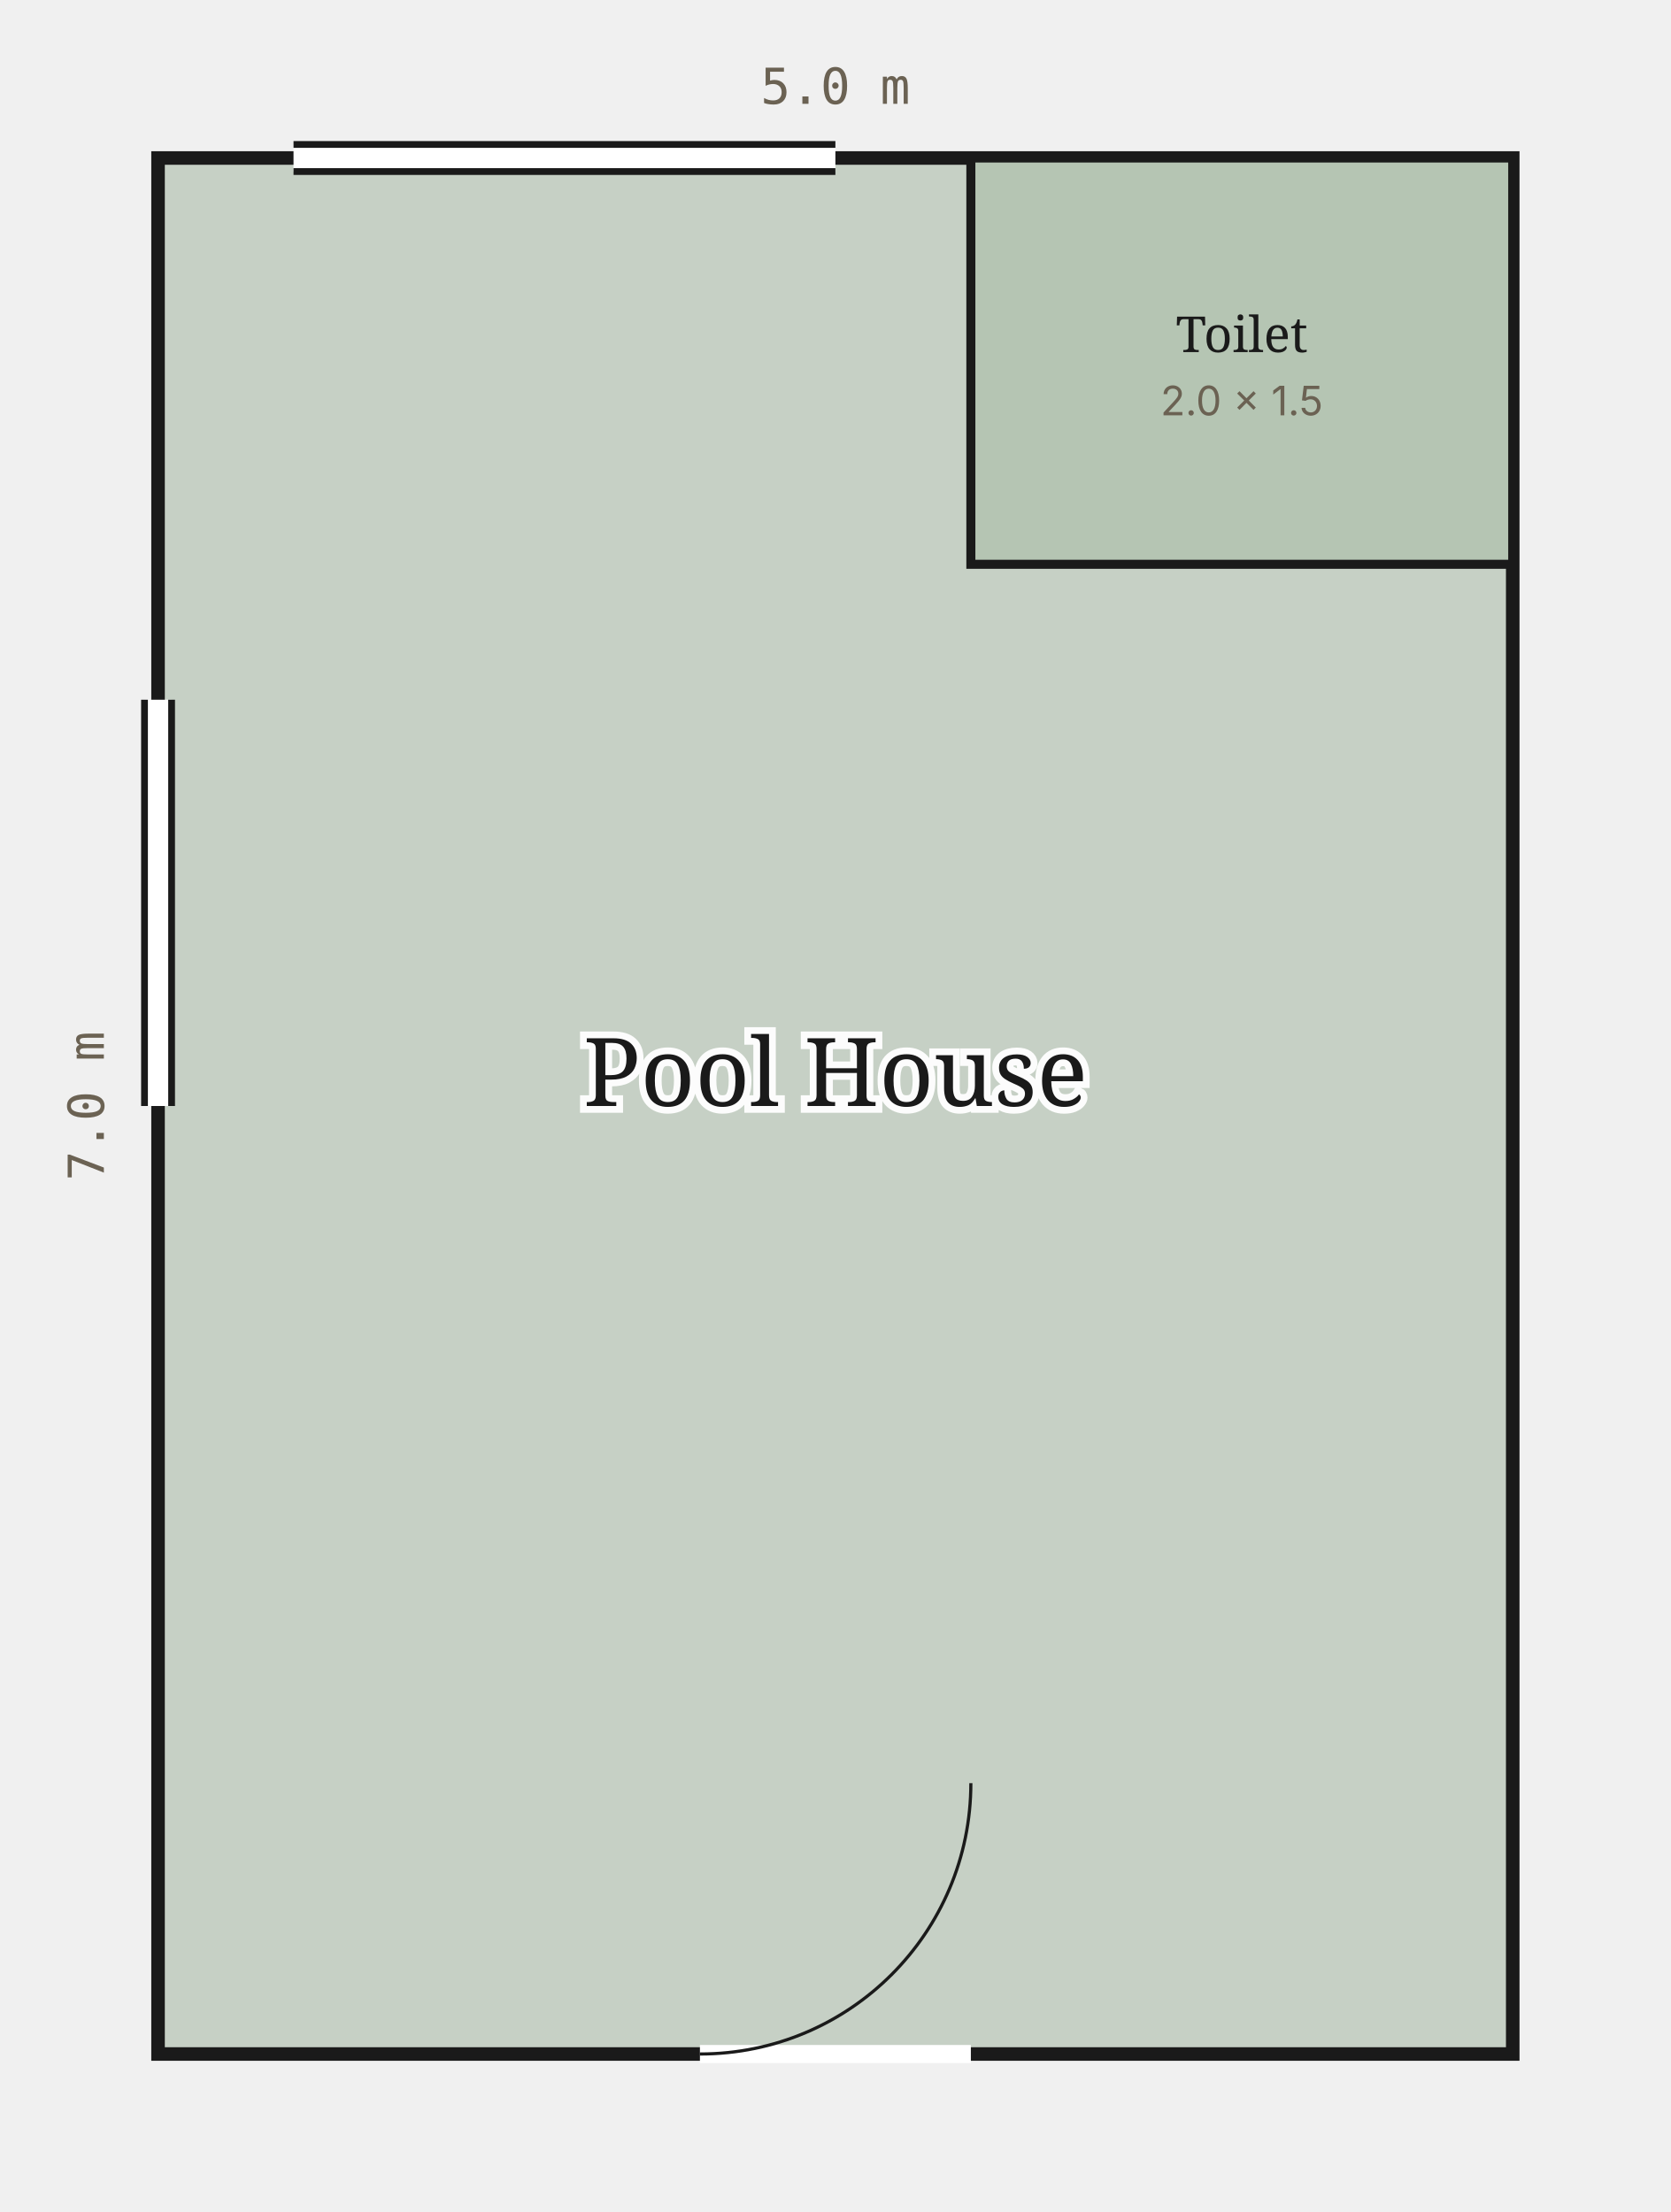
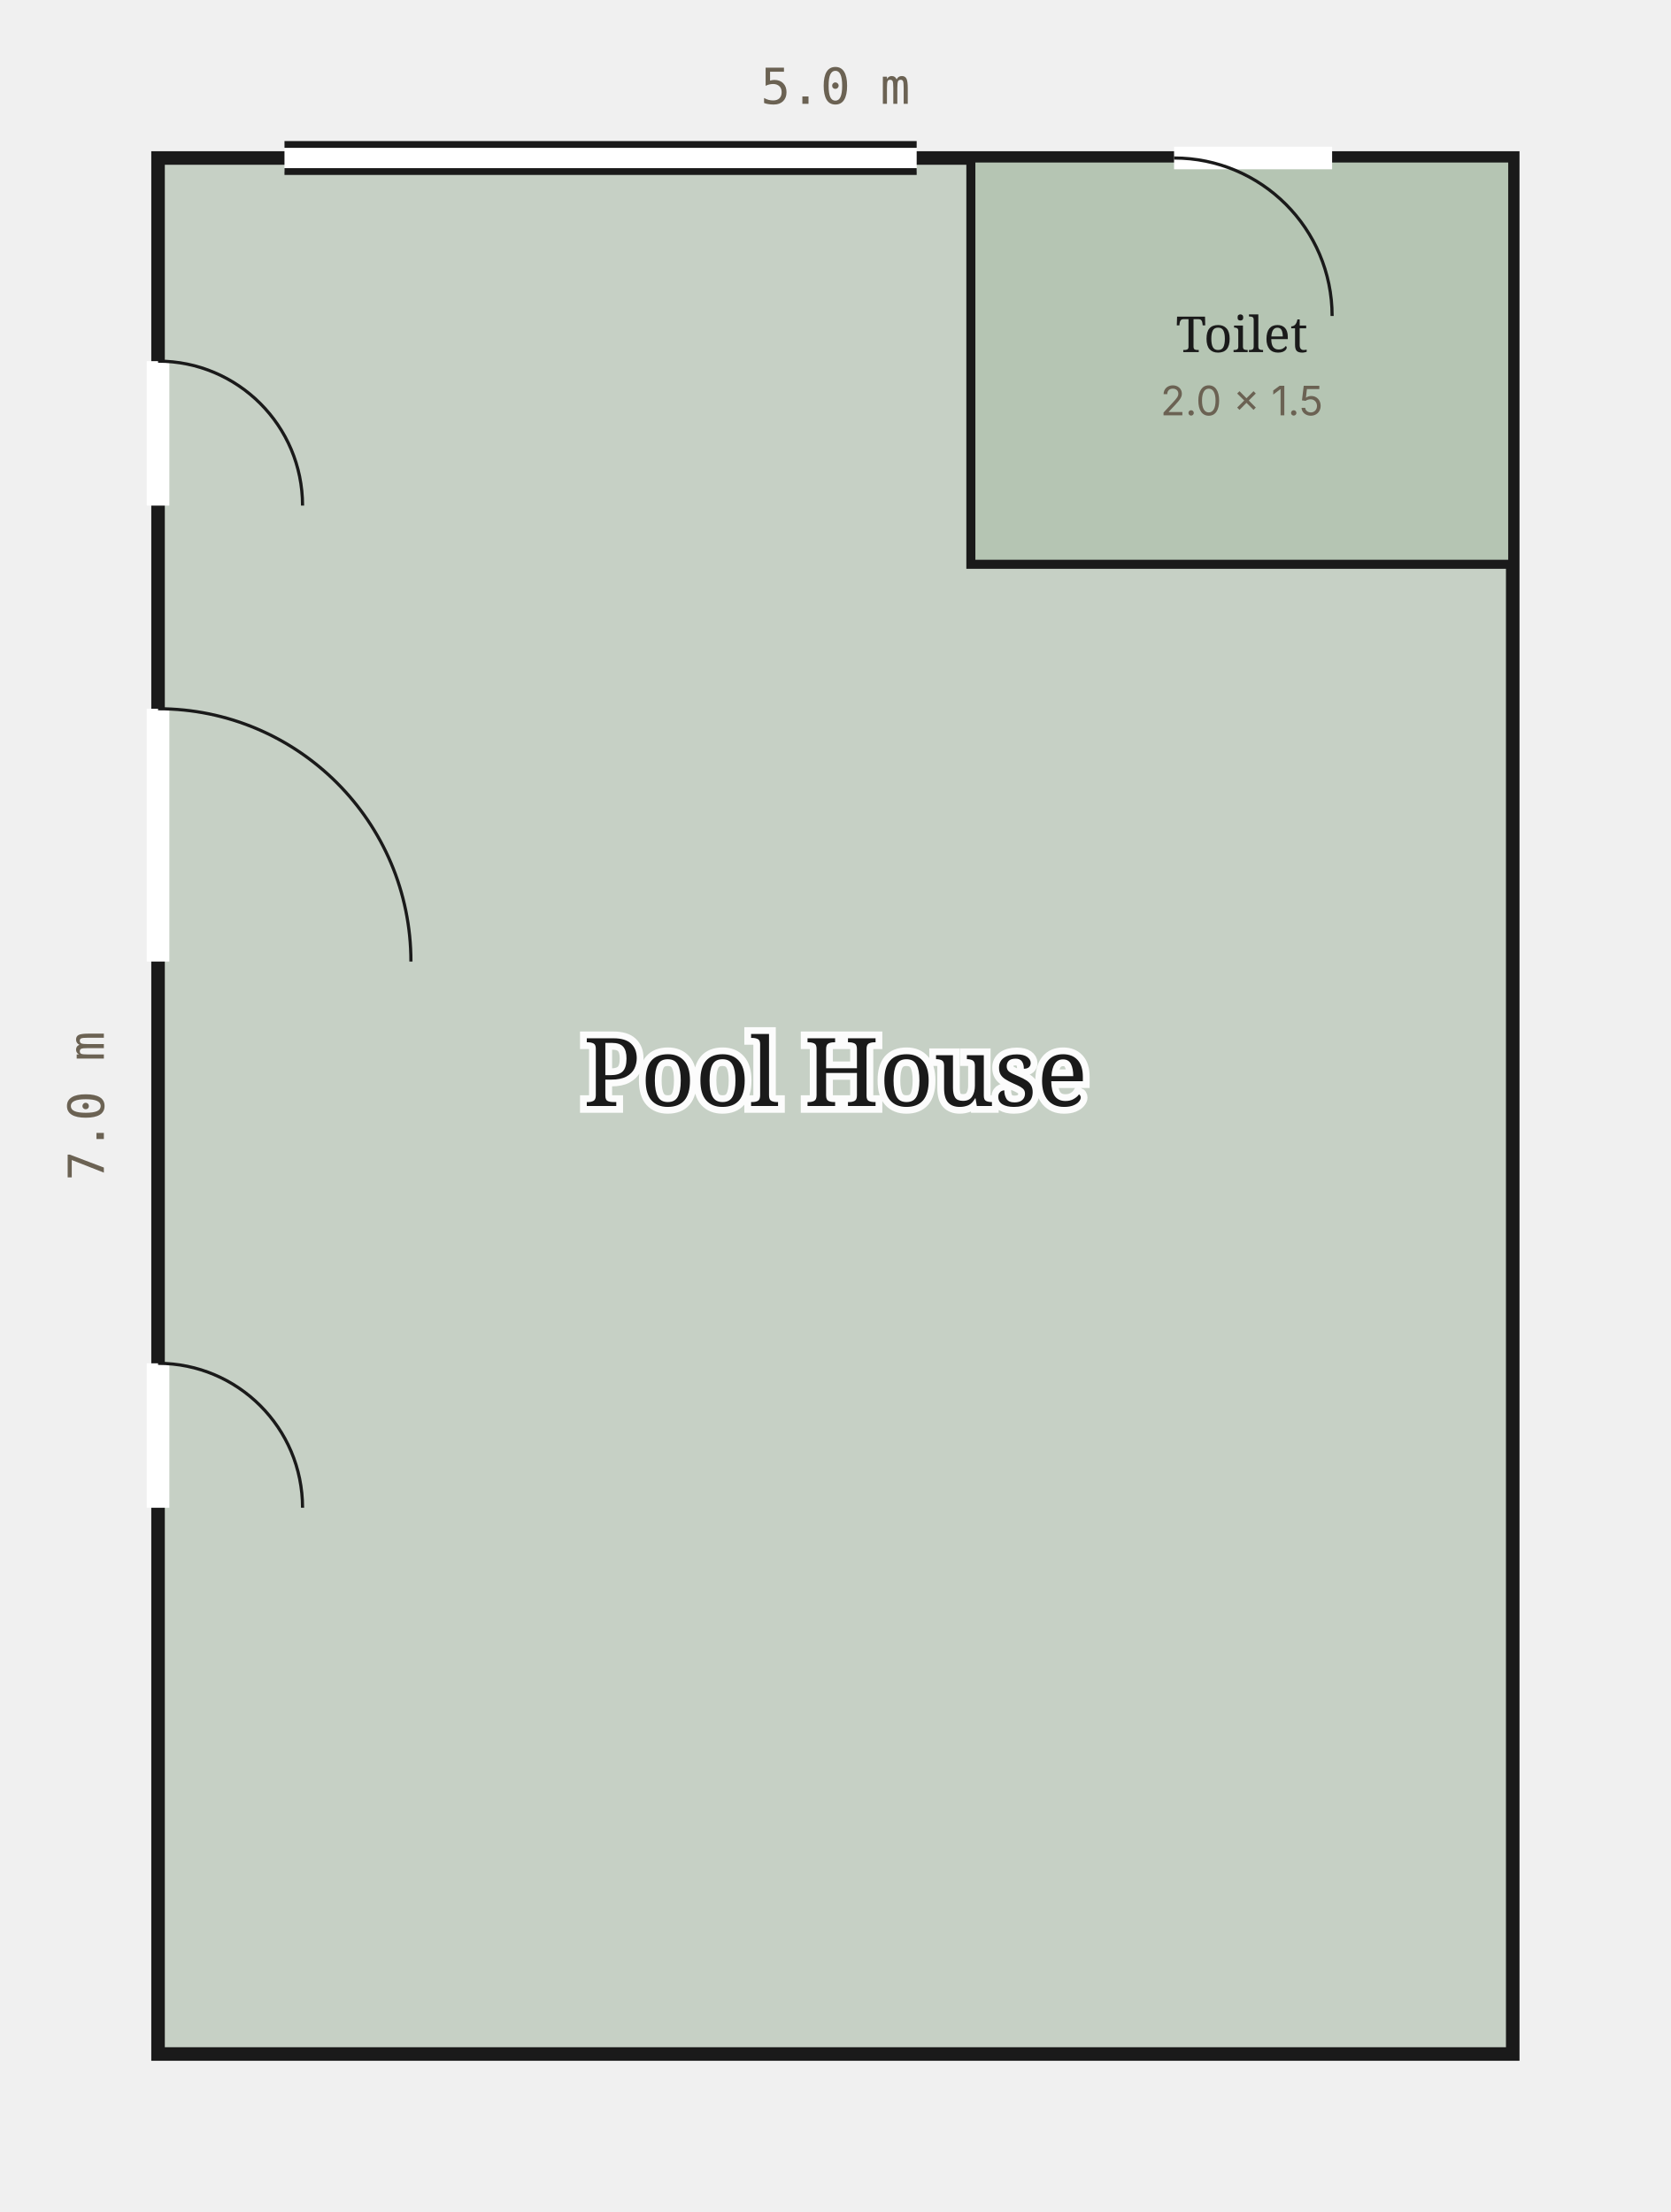
<svg xmlns="http://www.w3.org/2000/svg" class="svg-room" viewBox="0 0 370 490" preserveAspectRatio="xMidYMid meet">
  <g class="walls">
    <rect x="35" y="35" width="300" height="420" fill="#c6d0c5" stroke="#1a1a1a" stroke-width="3" />
    <rect x="215" y="35" width="120" height="90" fill="#b5c5b3" stroke="#1a1a1a" stroke-width="2" />
  </g>
  <g class="openings">
-     <line x1="155" y1="455" x2="215" y2="455" stroke="#fff" stroke-width="4" />
-     <path d="M155,455 A60,60 0 0,0 215,395" fill="none" stroke="#1a1a1a" stroke-width="0.7" />
-     <line x1="65" y1="35" x2="185" y2="35" stroke="#fff" stroke-width="6" />
-     <line x1="65" y1="32" x2="185" y2="32" stroke="#1a1a1a" stroke-width="1.5" />
-     <line x1="65" y1="38" x2="185" y2="38" stroke="#1a1a1a" stroke-width="1.5" />
-     <line x1="35" y1="155" x2="35" y2="245" stroke="#fff" stroke-width="6" />
-     <line x1="32" y1="155" x2="32" y2="245" stroke="#1a1a1a" stroke-width="1.5" />
-     <line x1="38" y1="155" x2="38" y2="245" stroke="#1a1a1a" stroke-width="1.5" />
+     <line x1="63" y1="35" x2="203" y2="35" stroke="#fff" stroke-width="6" />
+     <line x1="63" y1="32" x2="203" y2="32" stroke="#1a1a1a" stroke-width="1.5" />
+     <line x1="63" y1="38" x2="203" y2="38" stroke="#1a1a1a" stroke-width="1.5" />
+     <line x1="260" y1="35" x2="295" y2="35" stroke="#fff" stroke-width="5" />
+     <path d="M260,35 A35,35 0 0,1 295,70" fill="none" stroke="#1a1a1a" stroke-width="0.7" />
+     <line x1="35" y1="80" x2="35" y2="112" stroke="#fff" stroke-width="5" />
+     <path d="M35,80 A32,32 0 0,1 67,112" fill="none" stroke="#1a1a1a" stroke-width="0.7" />
+     <line x1="35" y1="157" x2="35" y2="213" stroke="#fff" stroke-width="5" />
+     <path d="M35,157 A56,56 0 0,1 91,213" fill="none" stroke="#1a1a1a" stroke-width="0.7" />
+     <line x1="35" y1="302" x2="35" y2="334" stroke="#fff" stroke-width="5" />
+     <path d="M35,302 A32,32 0 0,1 67,334" fill="none" stroke="#1a1a1a" stroke-width="0.7" />
  </g>
  <g class="dims" font-family="JetBrains Mono,monospace" font-size="11" fill="#6b6253">
    <text x="185" y="23" text-anchor="middle">5.0 m</text>
    <text x="23" y="245" text-anchor="middle" transform="rotate(-90 23 245)">7.0 m</text>
    <text x="275" y="78" text-anchor="middle" font-family="Cormorant Garamond,serif" font-size="11" fill="#1a1a1a" font-weight="500">Toilet</text>
    <text x="275" y="92" text-anchor="middle" font-family="-apple-system" font-size="9" fill="#6b6253">2.0 × 1.5</text>
  </g>
  <g class="labels">
    <text x="185" y="245" text-anchor="middle" font-family="Cormorant Garamond,serif" font-size="21" fill="#1a1a1a" font-weight="500" style="paint-order:stroke;stroke:#fffffff0;stroke-width:3">Pool House</text>
  </g>
  <g class="furniture" />
</svg>
